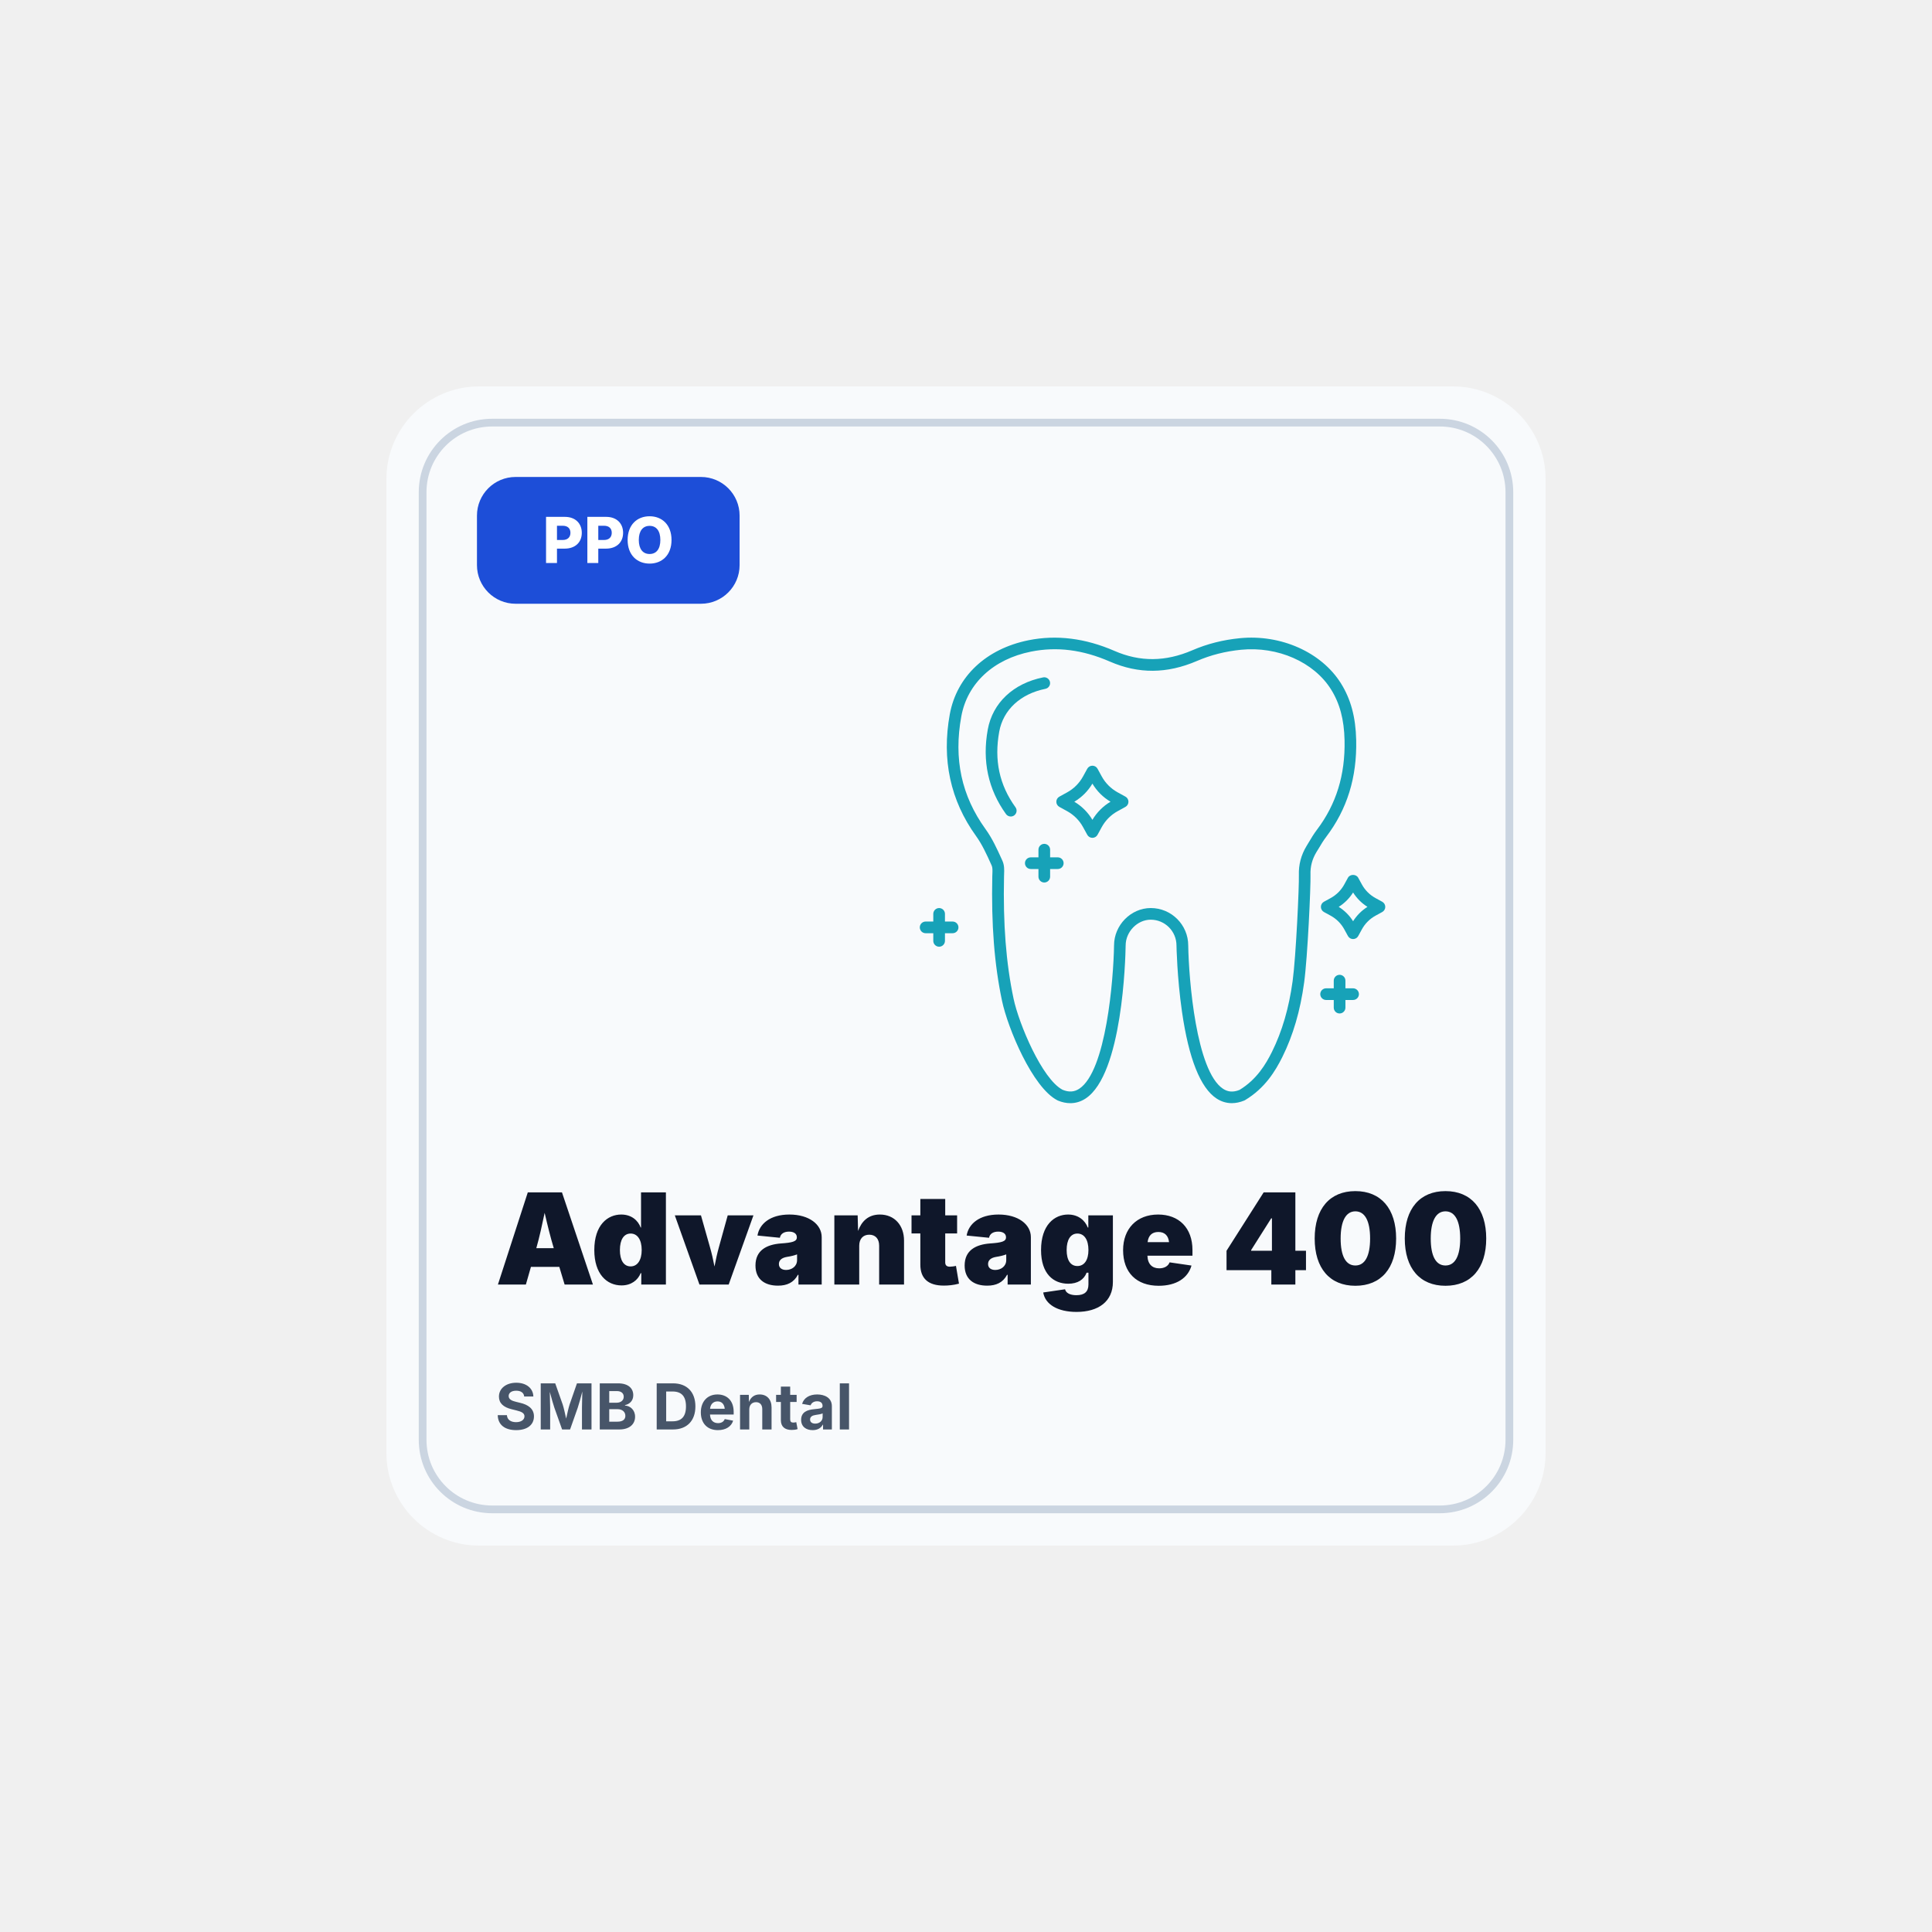
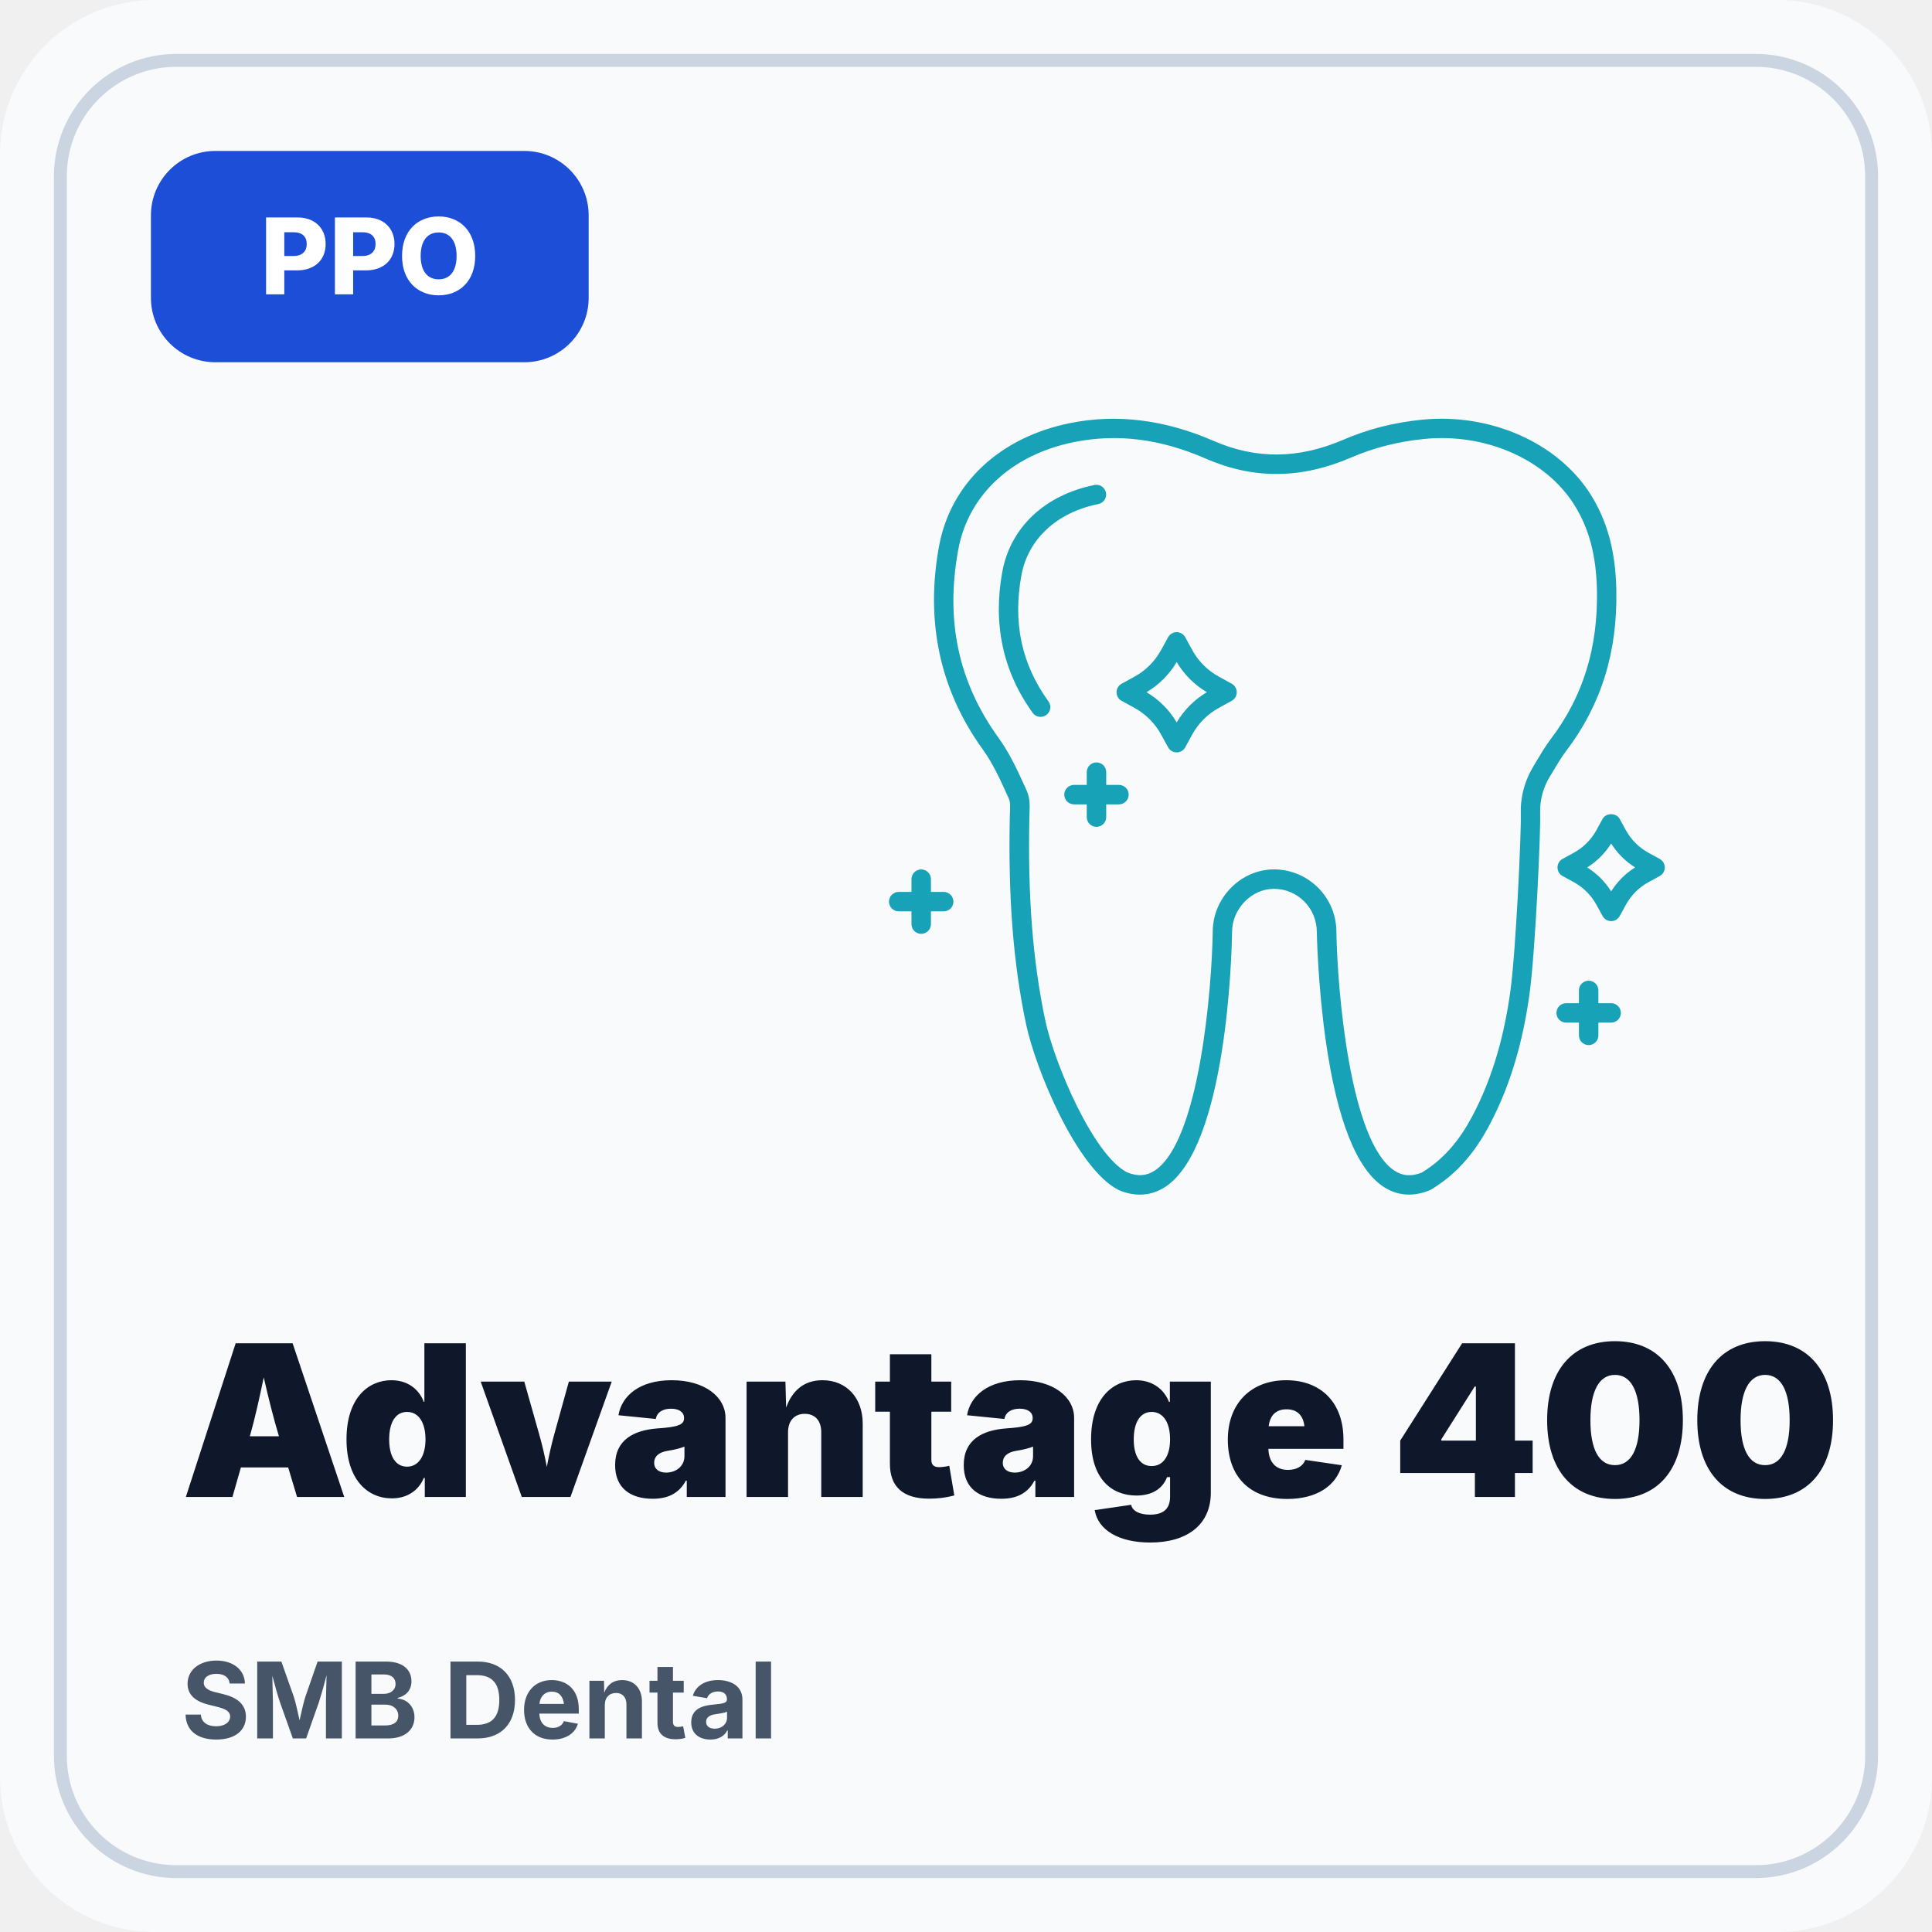
- <svg xmlns="http://www.w3.org/2000/svg" viewBox="0 0 500 500">
+ <svg xmlns="http://www.w3.org/2000/svg" viewBox="100 100 300 300">
  <defs>
    <symbol id="toothIcon" viewBox="0 0 100 100">
      <path d="m78.785 46.289c0.41-0.695 0.801-1.348 1.266-1.957 3.606-4.754 5.289-10.184 5.148-16.602-0.086-3.922-0.922-7.016-2.629-9.738-3.332-5.309-10.281-8.406-17.305-7.711-2.918 0.289-5.582 0.965-8.145 2.07-4.598 1.98-8.965 2.016-13.344 0.105-4.988-2.172-9.934-2.789-14.703-1.828-7.277 1.461-12.328 6.207-13.512 12.695-1.41 7.746 0.102 14.758 4.492 20.844 1.055 1.461 1.824 3.16 2.566 4.801l0.133 0.297c0.152 0.336 0.129 0.871 0.109 1.391l-0.016 0.41c-0.18 8.328 0.352 15.121 1.672 21.375 0.98 4.637 5.215 14.852 9.492 17.027 0.012 0.008 0.023 0.004 0.035 0.012 0.012 0.008 0.02 0.016 0.031 0.023 0.73 0.305 1.449 0.453 2.144 0.453 0.922 0 1.801-0.266 2.606-0.793 6.336-4.152 6.836-23.969 6.871-26.23 0-2.352 2.004-4.418 4.293-4.418 2.438 0 4.418 1.98 4.418 4.434 0 0.055 0.098 5.484 0.941 11.328 1.164 8.059 3.16 13.066 5.93 14.883 0.805 0.527 1.688 0.793 2.606 0.793 0.695 0 1.414-0.152 2.144-0.453 0.043-0.02 0.086-0.039 0.129-0.066 3.426-2.047 5.215-5.027 6.391-7.394 1.844-3.719 3.066-7.891 3.731-12.75 0.598-4.352 1.152-16.594 1.09-18.484-0.047-1.398 0.289-2.672 1.027-3.887zm-1.719-1.02-0.367 0.613c-0.938 1.539-1.379 3.223-1.32 4.996 0.059 1.719-0.492 13.91-1.07 18.145-0.637 4.641-1.793 8.609-3.539 12.133-1.047 2.109-2.621 4.75-5.562 6.527-1.07 0.43-1.969 0.367-2.82-0.191-4.617-3.027-5.875-18.766-5.969-24.555 0-3.539-2.879-6.418-6.418-6.418-3.41 0-6.293 2.938-6.293 6.398-0.094 5.809-1.348 21.543-5.969 24.57-0.859 0.562-1.766 0.617-2.848 0.176-3.508-1.828-7.488-11.281-8.406-15.637-1.285-6.102-1.805-12.746-1.629-20.922l0.012-0.375c0.027-0.719 0.062-1.531-0.285-2.301l-0.133-0.297c-0.785-1.73-1.598-3.523-2.769-5.144-4.117-5.707-5.477-12.023-4.144-19.312 1.031-5.652 5.492-9.801 11.938-11.094 4.422-0.887 8.84-0.332 13.512 1.703 4.914 2.141 9.801 2.106 14.934-0.105 2.371-1.02 4.844-1.648 7.551-1.918 6.285-0.621 12.477 2.106 15.41 6.785 1.508 2.402 2.246 5.172 2.324 8.719 0.129 5.949-1.422 10.969-4.742 15.352-0.535 0.703-0.973 1.441-1.395 2.152z" fill="#17a2b8" />
      <path d="m24.035 26.289c0.68-3.731 3.637-6.473 7.91-7.332 0.543-0.109 0.895-0.637 0.785-1.176s-0.637-0.891-1.176-0.785c-5.109 1.027-8.652 4.367-9.484 8.934-0.98 5.383 0.07 10.258 3.125 14.492 0.195 0.27 0.5 0.414 0.812 0.414 0.203 0 0.406-0.062 0.586-0.188 0.449-0.324 0.551-0.949 0.227-1.395-2.766-3.828-3.676-8.07-2.785-12.965z" fill="#17a2b8" />
      <path d="m89.66 55.441-1.156-0.633c-0.984-0.539-1.789-1.344-2.328-2.328l-0.633-1.156c-0.352-0.641-1.402-0.641-1.754 0l-0.633 1.156c-0.539 0.984-1.344 1.789-2.328 2.328l-1.156 0.633c-0.32 0.176-0.52 0.512-0.52 0.879 0 0.363 0.199 0.703 0.52 0.879l1.156 0.633c0.984 0.539 1.789 1.344 2.328 2.328l0.633 1.156c0.176 0.32 0.512 0.52 0.879 0.52 0.363 0 0.703-0.199 0.879-0.52l0.633-1.156c0.539-0.984 1.344-1.789 2.328-2.328l1.156-0.633c0.32-0.176 0.52-0.512 0.52-0.879-0.004-0.367-0.203-0.703-0.523-0.879zm-4.992 3.336c-0.625-0.996-1.465-1.832-2.461-2.461 0.996-0.625 1.836-1.465 2.461-2.461 0.625 0.996 1.465 1.832 2.461 2.461-0.996 0.629-1.836 1.469-2.461 2.461z" fill="#17a2b8" />
      <path d="m45.656 37.426-1.324-0.727c-1.152-0.633-2.098-1.574-2.731-2.727l-0.723-1.324c-0.176-0.32-0.512-0.52-0.879-0.52-0.363 0-0.703 0.199-0.879 0.52l-0.727 1.324c-0.633 1.152-1.574 2.098-2.731 2.731l-1.324 0.727c-0.32 0.176-0.52 0.512-0.52 0.879 0 0.363 0.199 0.703 0.52 0.879l1.324 0.727c1.152 0.633 2.098 1.574 2.731 2.731l0.727 1.324c0.176 0.32 0.512 0.52 0.879 0.52s0.703-0.199 0.879-0.52l0.723-1.324c0.633-1.152 1.574-2.098 2.731-2.731l1.324-0.727c0.32-0.176 0.52-0.512 0.52-0.879 0-0.371-0.199-0.711-0.52-0.883zm-5.656 3.977c-0.758-1.281-1.824-2.344-3.102-3.102 1.281-0.758 2.344-1.82 3.102-3.102 0.758 1.281 1.824 2.344 3.102 3.102-1.277 0.758-2.34 1.824-3.102 3.102z" fill="#17a2b8" />
      <path d="m82.355 67.961c-0.551 0-1 0.449-1 1v1.312h-1.312c-0.551 0-1 0.449-1 1 0 0.551 0.449 1 1 1h1.312v1.312c0 0.551 0.449 1 1 1s1-0.449 1-1v-1.312h1.312c0.551 0 1-0.449 1-1 0-0.551-0.449-1-1-1h-1.312v-1.312c0-0.555-0.449-1-1-1z" fill="#17a2b8" />
      <path d="m13.734 63.145c0.551 0 1-0.449 1-1v-1.312h1.312c0.551 0 1-0.449 1-1s-0.449-1-1-1h-1.312v-1.312c0-0.551-0.449-1-1-1s-1 0.449-1 1v1.312h-1.312c-0.551 0-1 0.449-1 1s0.449 1 1 1h1.312v1.312c0 0.551 0.449 1 1 1z" fill="#17a2b8" />
      <path d="m34.066 47.832h-1.312v-1.312c0-0.551-0.449-1-1-1-0.551 0-1 0.449-1 1v1.312h-1.312c-0.551 0-1 0.449-1 1s0.449 1 1 1h1.312v1.312c0 0.551 0.449 1 1 1 0.551 0 1-0.449 1-1v-1.312h1.312c0.551 0 1-0.449 1-1-0.004-0.551-0.449-1-1-1z" fill="#17a2b8" />
    </symbol>
  </defs>
  <rect width="300" height="300" rx="24" fill="#F8FAFC" x="100" y="100" style="stroke-width: 1;" />
  <rect x="109.375" y="109.375" width="281.25" height="281.25" rx="18" fill="none" stroke="#CBD5E1" stroke-width="2" style="stroke-width: 2;" />
  <rect x="123.438" y="123.438" width="67.969" height="32.813" rx="10" fill="#1D4ED8" style="stroke-width: 1;" />
  <text x="157.422" y="145.703" text-anchor="middle" font-size="14" font-weight="800" font-family="Inter, ui-sans-serif, system-ui, -apple-system, Segoe UI, Roboto, Arial" fill="#FFFFFF" style="white-space: pre; stroke-width: 1; font-size: 16.4px;">PPO</text>
  <use href="#toothIcon" width="74" height="74" transform="matrix(2.040992, 0, 0, 2.040992, 222.3012, 149.6374)" style="" />
  <text x="128.125" y="332.448" font-size="28" font-weight="900" font-family="Inter, ui-sans-serif, system-ui, -apple-system, Segoe UI, Roboto, Arial" fill="#0F172A" style="white-space: pre; stroke-width: 1; font-size: 32.8px;">Advantage 400</text>
  <text x="128.125" y="369.948" font-size="14" font-weight="700" font-family="Inter, ui-sans-serif, system-ui, -apple-system, Segoe UI, Roboto, Arial" fill="#475569" style="white-space: pre; stroke-width: 1; font-size: 16.4px;">SMB Dental</text>
</svg>
